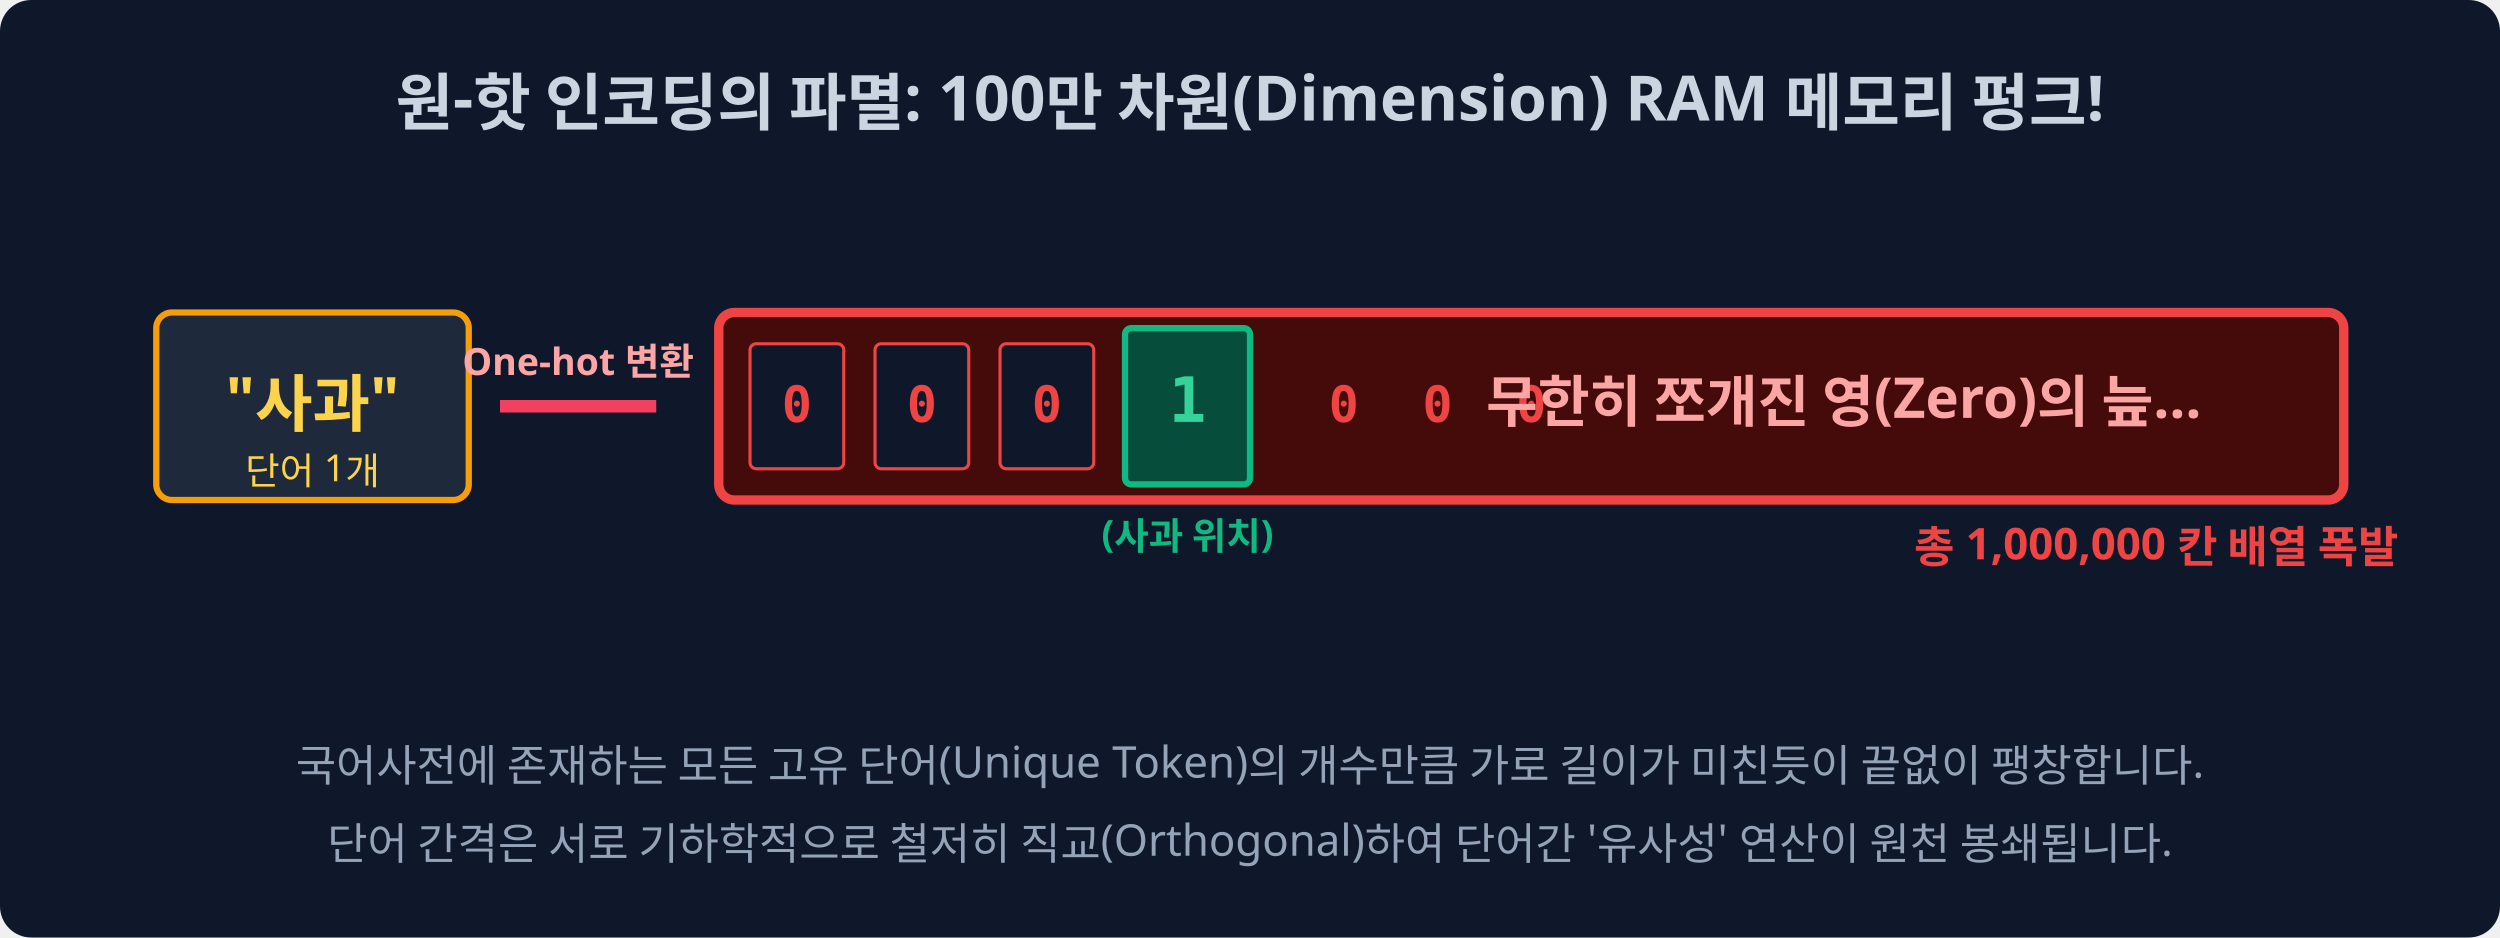
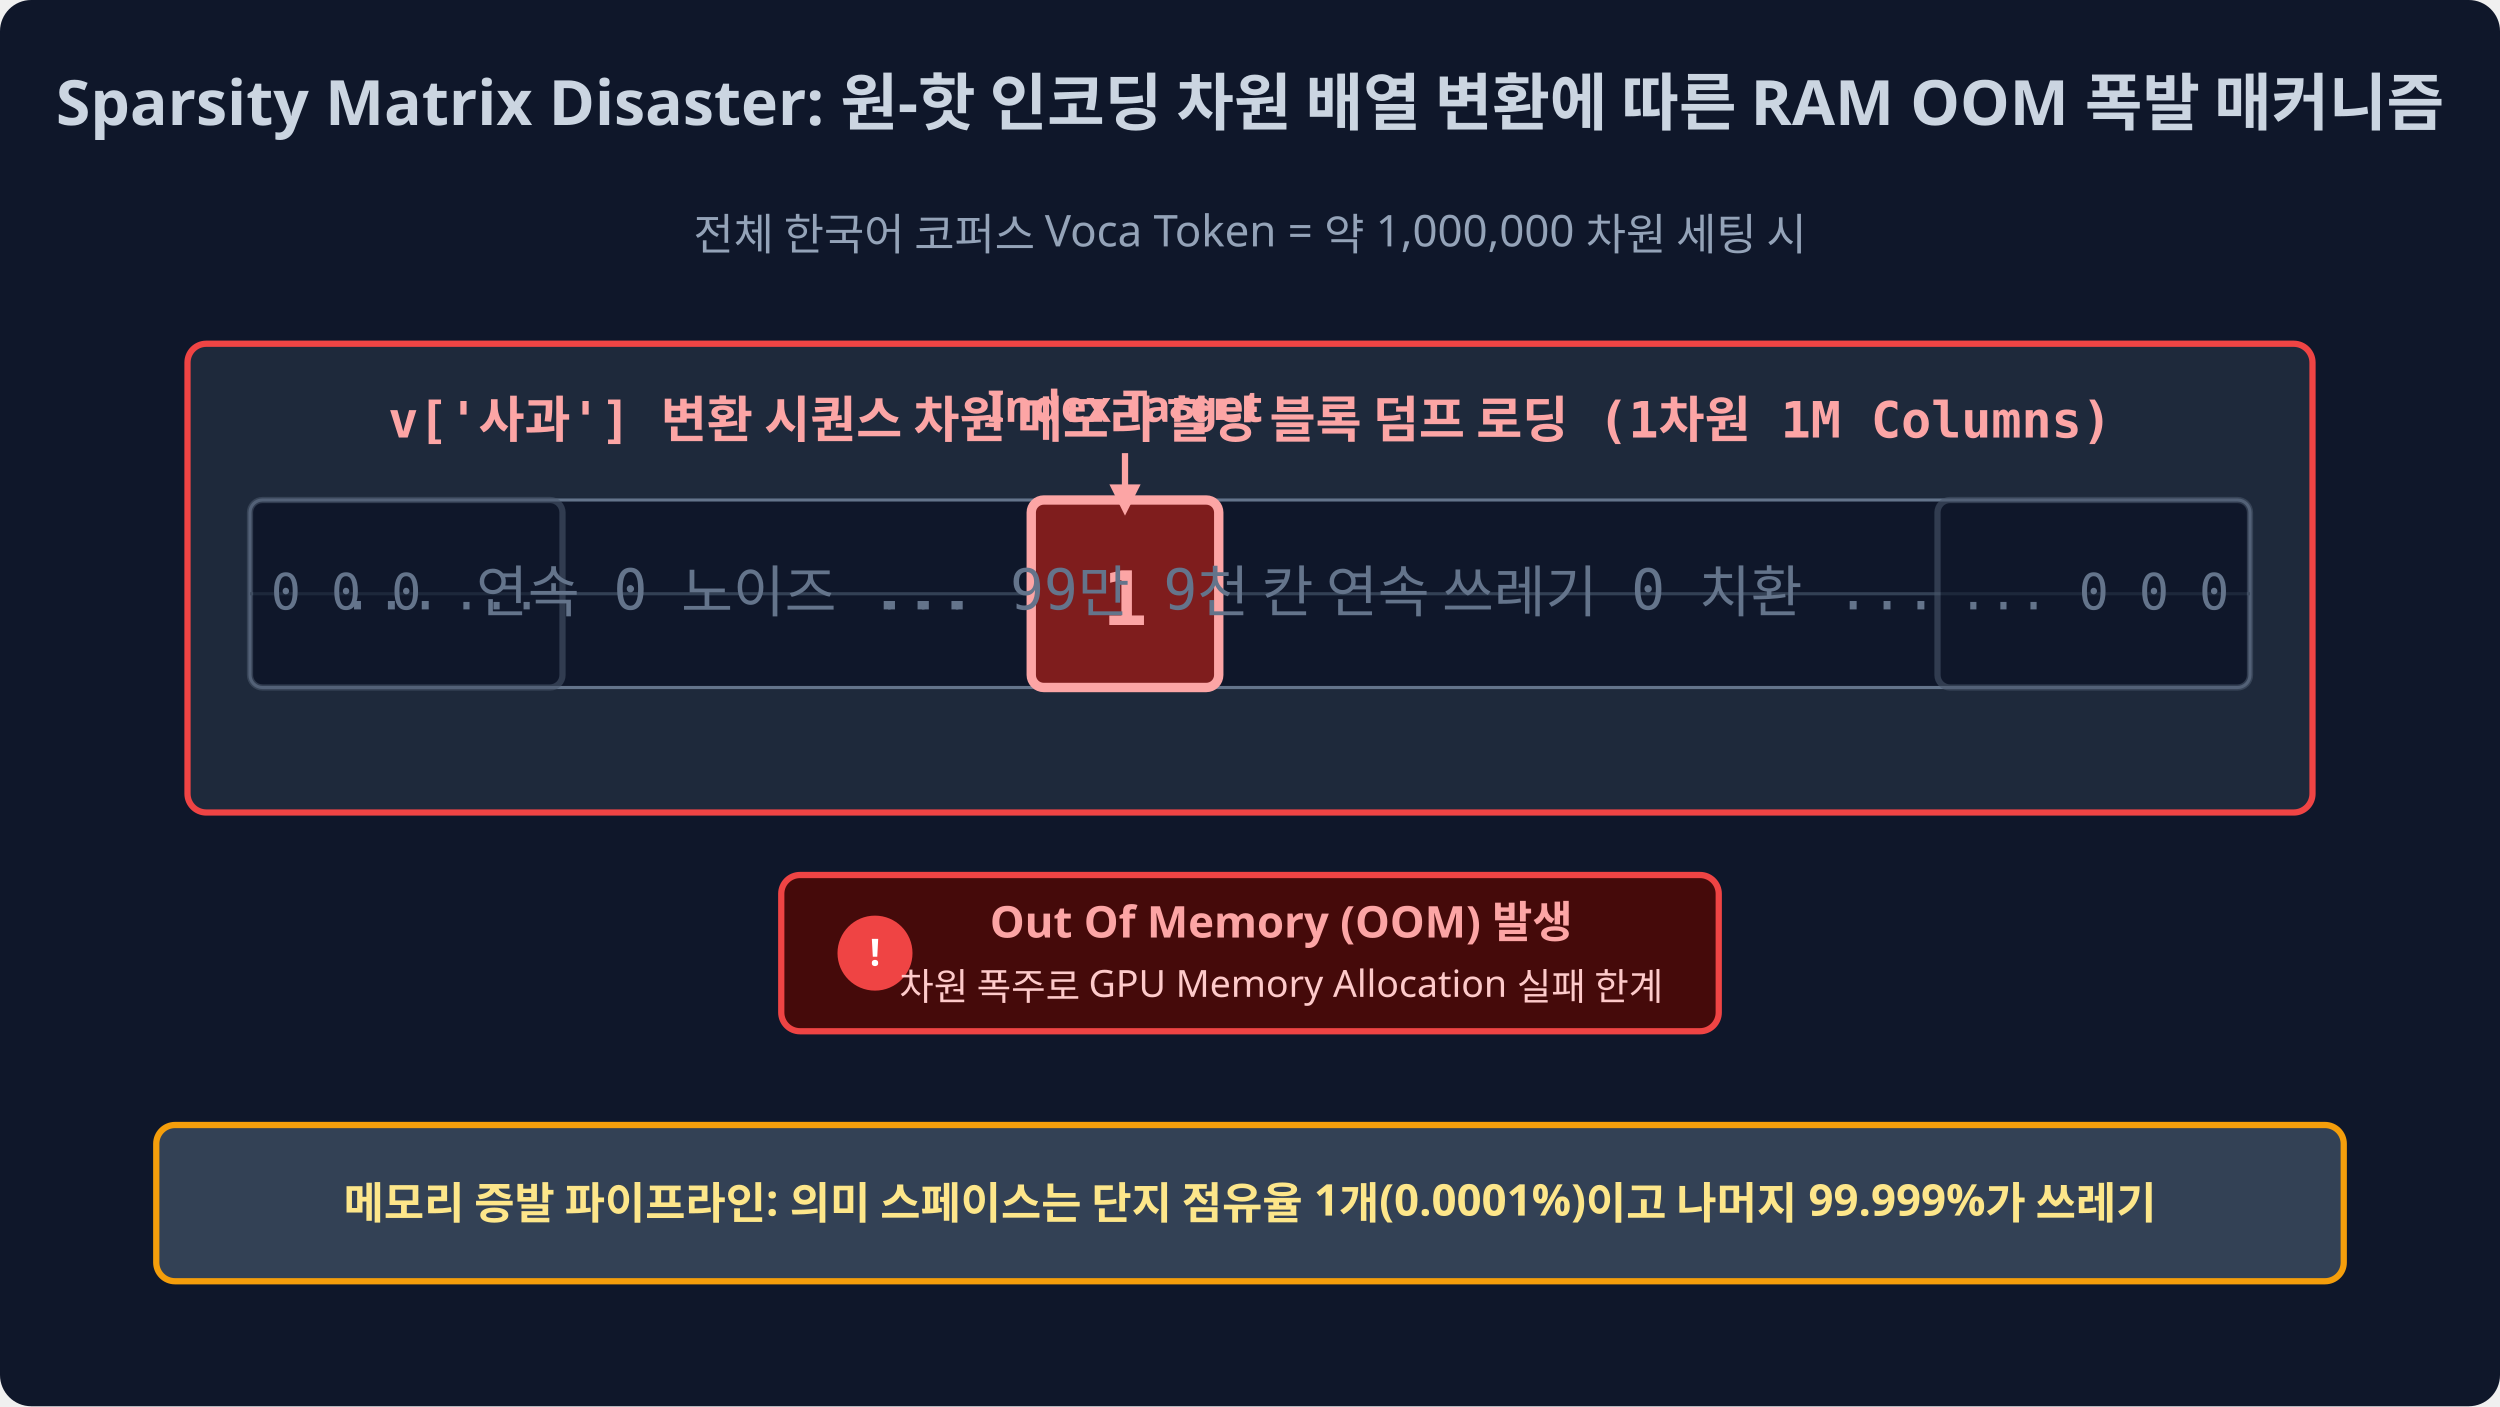
- <svg xmlns="http://www.w3.org/2000/svg" viewBox="0 0 800 300">
-   <rect width="800" height="300" fill="#0f172a" rx="10" />
-   <text x="400" y="40" fill="#cbd5e1" font-family="sans-serif" font-size="20" font-weight="bold" text-anchor="middle">원-핫 인코딩의 파멸: 100만 차원(Dimension) RAM 메모리 펑크!</text>
-   <rect x="50" y="100" width="100" height="60" fill="#1e293b" stroke="#f59e0b" stroke-width="2" rx="5" />
-   <text x="100" y="135" fill="#fcd34d" font-family="sans-serif" font-size="20" font-weight="bold" text-anchor="middle">"사과"</text>
-   <text x="100" y="155" fill="#fcd34d" font-family="sans-serif" font-size="12" text-anchor="middle">단어 1개</text>
-   <path d="M 160 130 L 210 130" stroke="#f43f5e" stroke-width="4" marker-end="url(#arrow)" />
-   <text x="185" y="120" fill="#fca5a5" font-family="sans-serif" font-size="12" font-weight="bold" text-anchor="middle">One-hot 변환</text>
-   <rect x="230" y="100" width="520" height="60" fill="#450a0a" stroke="#ef4444" stroke-width="3" rx="5" />
-   <rect x="240" y="110" width="30" height="40" fill="#0f172a" stroke="#ef4444" stroke-width="1" rx="2" />
-   <text x="255" y="135" fill="#ef4444" font-family="monospace" font-size="16" font-weight="bold" text-anchor="middle">0</text>
-   <rect x="280" y="110" width="30" height="40" fill="#0f172a" stroke="#ef4444" stroke-width="1" rx="2" />
-   <text x="295" y="135" fill="#ef4444" font-family="monospace" font-size="16" font-weight="bold" text-anchor="middle">0</text>
-   <rect x="320" y="110" width="30" height="40" fill="#0f172a" stroke="#ef4444" stroke-width="1" rx="2" />
-   <text x="335" y="135" fill="#ef4444" font-family="monospace" font-size="16" font-weight="bold" text-anchor="middle">0</text>
-   <rect x="360" y="105" width="40" height="50" fill="#064e3b" stroke="#10b981" stroke-width="2" rx="2" />
-   <text x="380" y="135" fill="#34d399" font-family="monospace" font-size="20" font-weight="bold" text-anchor="middle">1</text>
-   <text x="380" y="175" fill="#10b981" font-family="sans-serif" font-size="12" font-weight="bold" text-anchor="middle">(사과 위치)</text>
-   <text x="430" y="135" fill="#ef4444" font-family="monospace" font-size="16" font-weight="bold" text-anchor="middle">0</text>
-   <text x="460" y="135" fill="#ef4444" font-family="monospace" font-size="16" font-weight="bold" text-anchor="middle">0</text>
-   <text x="490" y="135" fill="#ef4444" font-family="monospace" font-size="16" font-weight="bold" text-anchor="middle">0</text>
-   <text x="590" y="135" fill="#fca5a5" font-family="sans-serif" font-size="18" font-weight="bold" text-anchor="middle">무한히 쪼개진 영(Zero)의 늪...</text>
-   <text x="690" y="180" fill="#ef4444" font-family="sans-serif" font-size="14" font-weight="bold" text-anchor="middle">총 1,000,000 칸 배열 폭발</text>
-   <text x="400" y="250" fill="#94a3b8" font-family="sans-serif" font-size="14" text-anchor="middle">국어사전에 존재하는 모든 고유 단어(Unique Token)의 개수만큼 가로 길이가 미친듯이 끝없이 팽창합니다.</text>
-   <text x="400" y="275" fill="#94a3b8" font-family="sans-serif" font-size="14" text-anchor="middle">단어 간격은 서로 기하학적으로 철저히 직교(Orthogonal)하여 단어간 '유사성' 연산이 원천 봉쇄됩니다.</text>
+ <svg xmlns="http://www.w3.org/2000/svg" viewBox="0 0 800 450">
+   <rect width="800" height="450" fill="#0f172a" rx="10" />
+   <text x="400" y="40" fill="#cbd5e1" font-family="sans-serif" font-size="20" font-weight="bold" text-anchor="middle">Sparsity Matrix Disaster: 원-핫 인코딩 차원 배열 변환에 따른 RAM OOM 폭발 매커니즘</text>
+   <text x="400" y="80" fill="#94a3b8" font-family="sans-serif" font-size="14" text-anchor="middle">전체 한국어 코퍼스 Voca Token = 약 1,000,000 차원 세팅 시</text>
+   <rect x="60" y="110" width="680" height="150" fill="#1e293b" stroke="#ef4444" stroke-width="2" rx="6" />
+   <text x="400" y="140" fill="#fca5a5" font-family="monospace" font-size="16" font-weight="bold" text-anchor="middle">v['사과'] 변환 시퀀스 차원 메모리 할당 블록 덤프 로딩 (1차원 1M Columns)</text>
+   <rect x="80" y="160" width="640" height="60" fill="#0f172a" stroke="#64748b" stroke-width="1" rx="4" />
+   <line x1="80" y1="190" x2="720" y2="190" stroke="#334155" stroke-width="1" />
+   <rect x="80" y="160" width="100" height="60" fill="#0f172a" stroke="#475569" stroke-width="2" rx="4" opacity="0.6" />
+   <text x="130" y="195" fill="#64748b" font-family="monospace" font-size="16" text-anchor="middle">0 0 0 ...</text>
+   <text x="210" y="195" fill="#64748b" font-family="monospace" font-size="18" text-anchor="middle">... 연속 0 노이즈 ...</text>
+   <rect x="330" y="160" width="60" height="60" fill="#7f1d1d" stroke="#fca5a5" stroke-width="3" rx="4" />
+   <text x="360" y="200" fill="#fca5a5" font-family="monospace" font-size="24" font-weight="bold" text-anchor="middle">1</text>
+   <path d="M 360 145 L 360 160" stroke="#fca5a5" stroke-width="2" />
+   <polygon points="355,155 365,155 360,165" fill="#fca5a5" />
+   <text x="360" y="135" fill="#fca5a5" font-family="sans-serif" font-size="14" font-weight="bold" text-anchor="middle">Index Target</text>
+   <text x="450" y="195" fill="#64748b" font-family="monospace" font-size="18" text-anchor="middle">... 99만 9천 칸 연속 쓰레기 0 치환 ...</text>
+   <rect x="620" y="160" width="100" height="60" fill="#0f172a" stroke="#475569" stroke-width="2" rx="4" opacity="0.6" />
+   <text x="670" y="195" fill="#64748b" font-family="monospace" font-size="16" text-anchor="middle">... 0 0 0</text>
+   <rect x="250" y="280" width="300" height="50" fill="#450a0a" stroke="#ef4444" stroke-width="2" rx="6" />
+   <circle cx="280" cy="305" r="12" fill="#ef4444" />
+   <text x="280" y="309" fill="#fff" font-family="sans-serif" font-size="12" font-weight="bold" text-anchor="middle">!</text>
+   <text x="410" y="300" fill="#fca5a5" font-family="sans-serif" font-size="14" font-weight="bold" text-anchor="middle">Out Of Memory (OOM) 발생</text>
+   <text x="410" y="320" fill="#fecaca" font-family="sans-serif" font-size="12" text-anchor="middle">차원 폭주로 GPU Memory Allocation 실패 한계</text>
+   <rect x="50" y="360" width="700" height="50" fill="#334155" stroke="#f59e0b" stroke-width="2" rx="6" />
+   <text x="400" y="390" fill="#fde68a" font-family="sans-serif" font-size="14" font-weight="bold" text-anchor="middle">메모리 증발 파이프라인: 의미 스페이스는 단지 점유율 1개(0.0001%)이고 나머지 99.999%가 쓰레기</text>
</svg>
